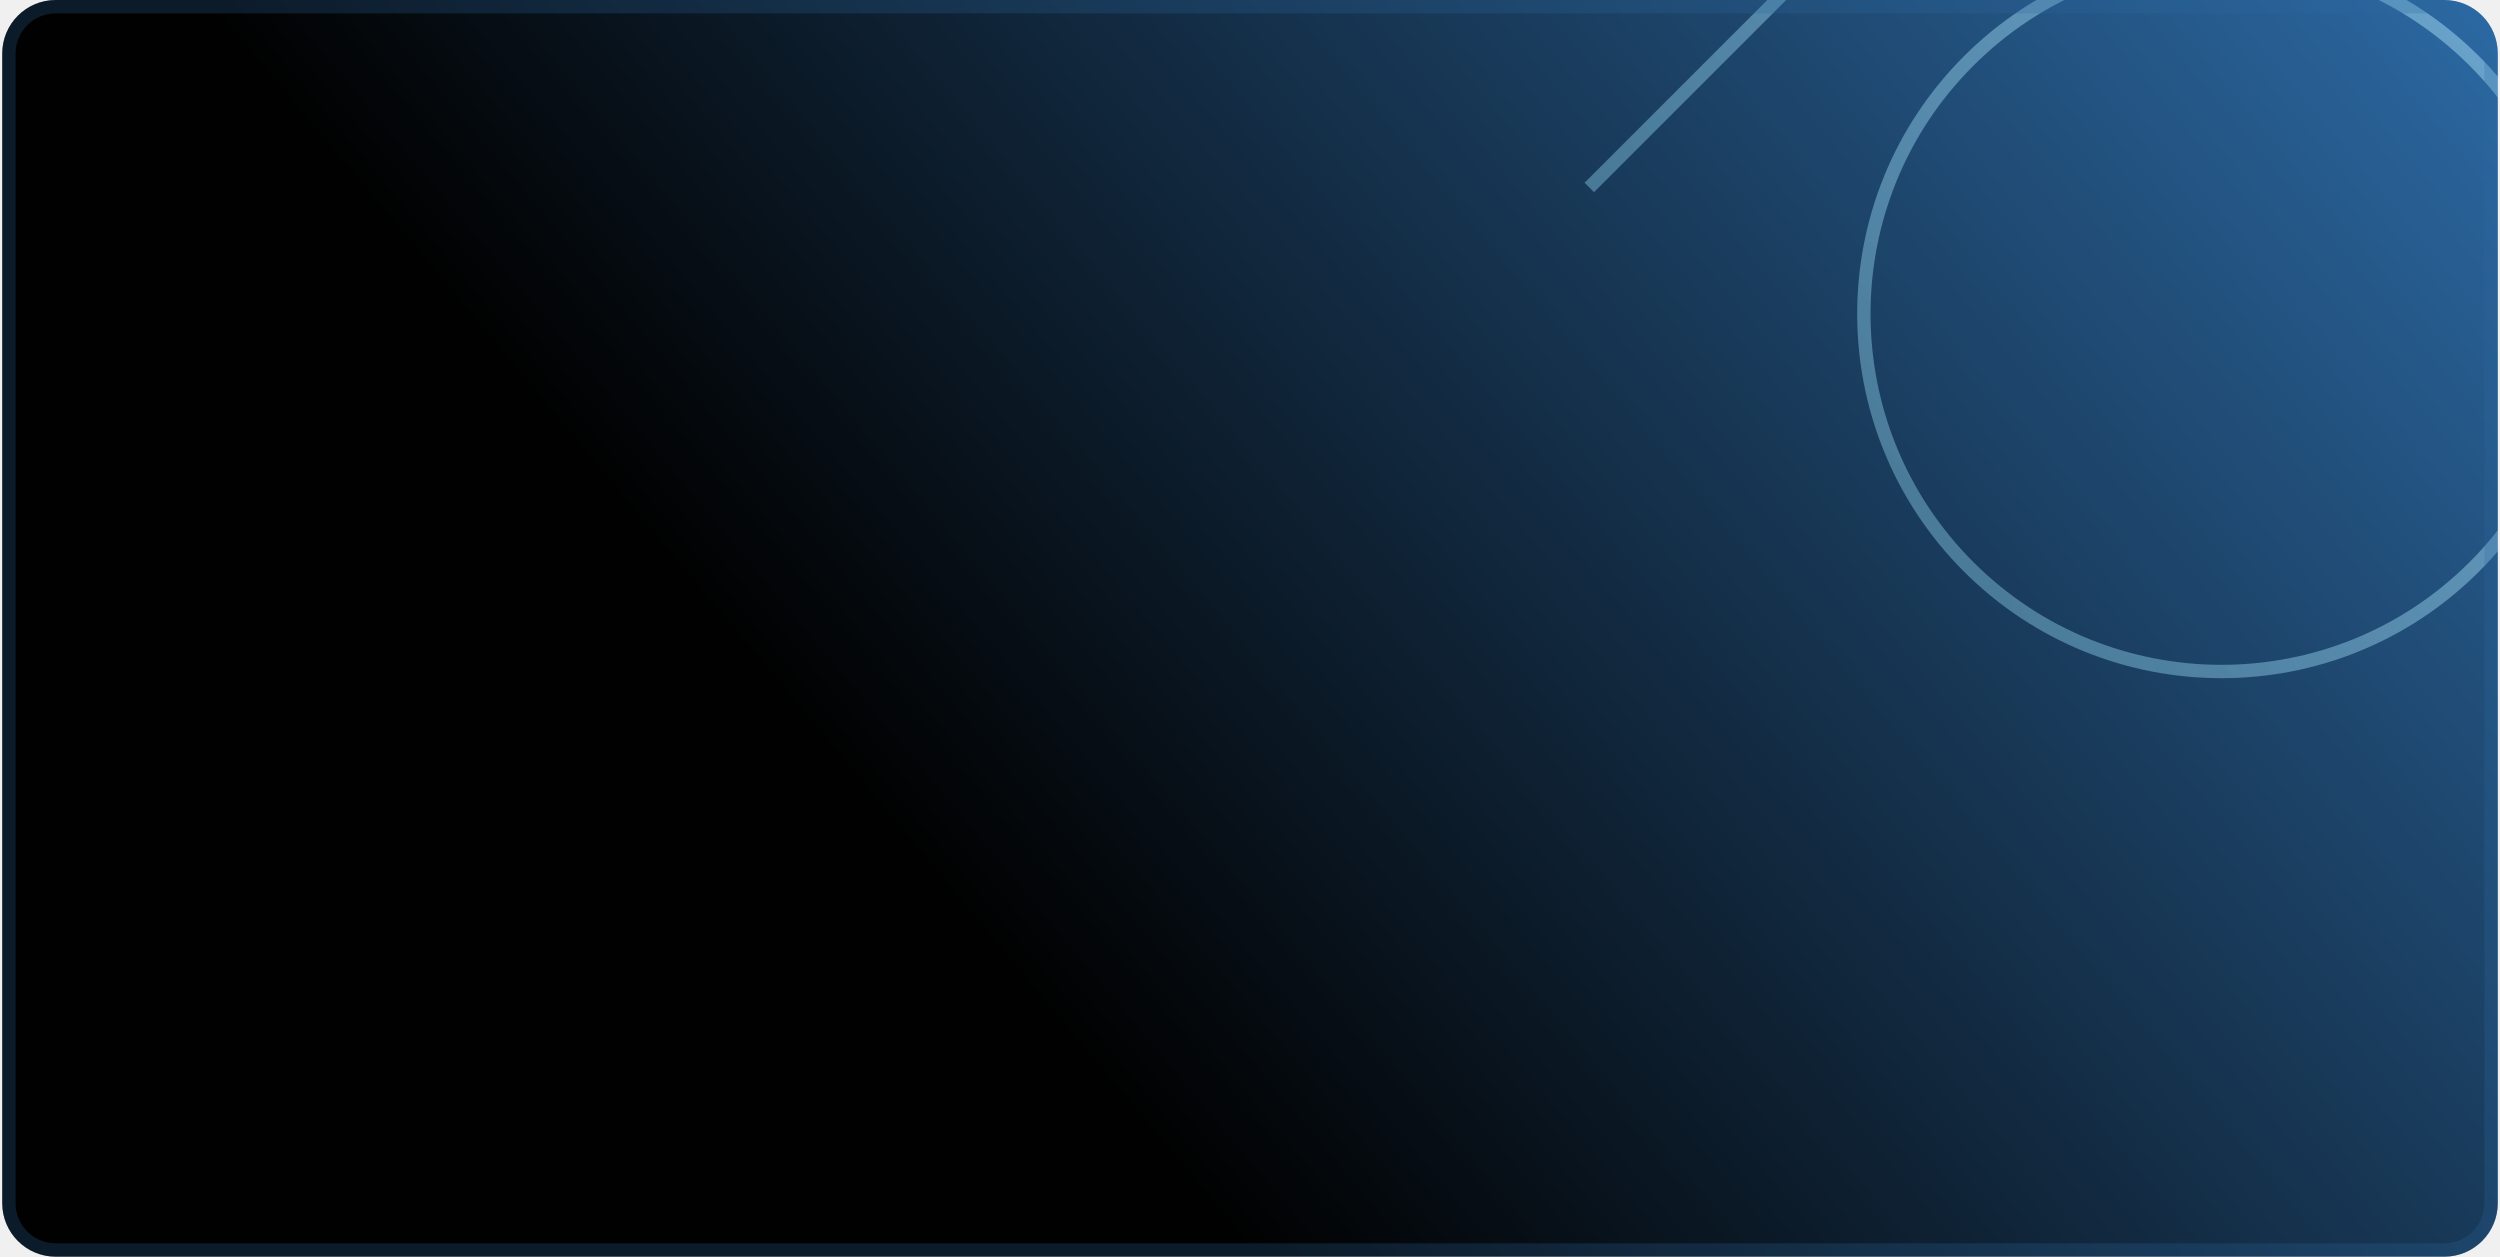
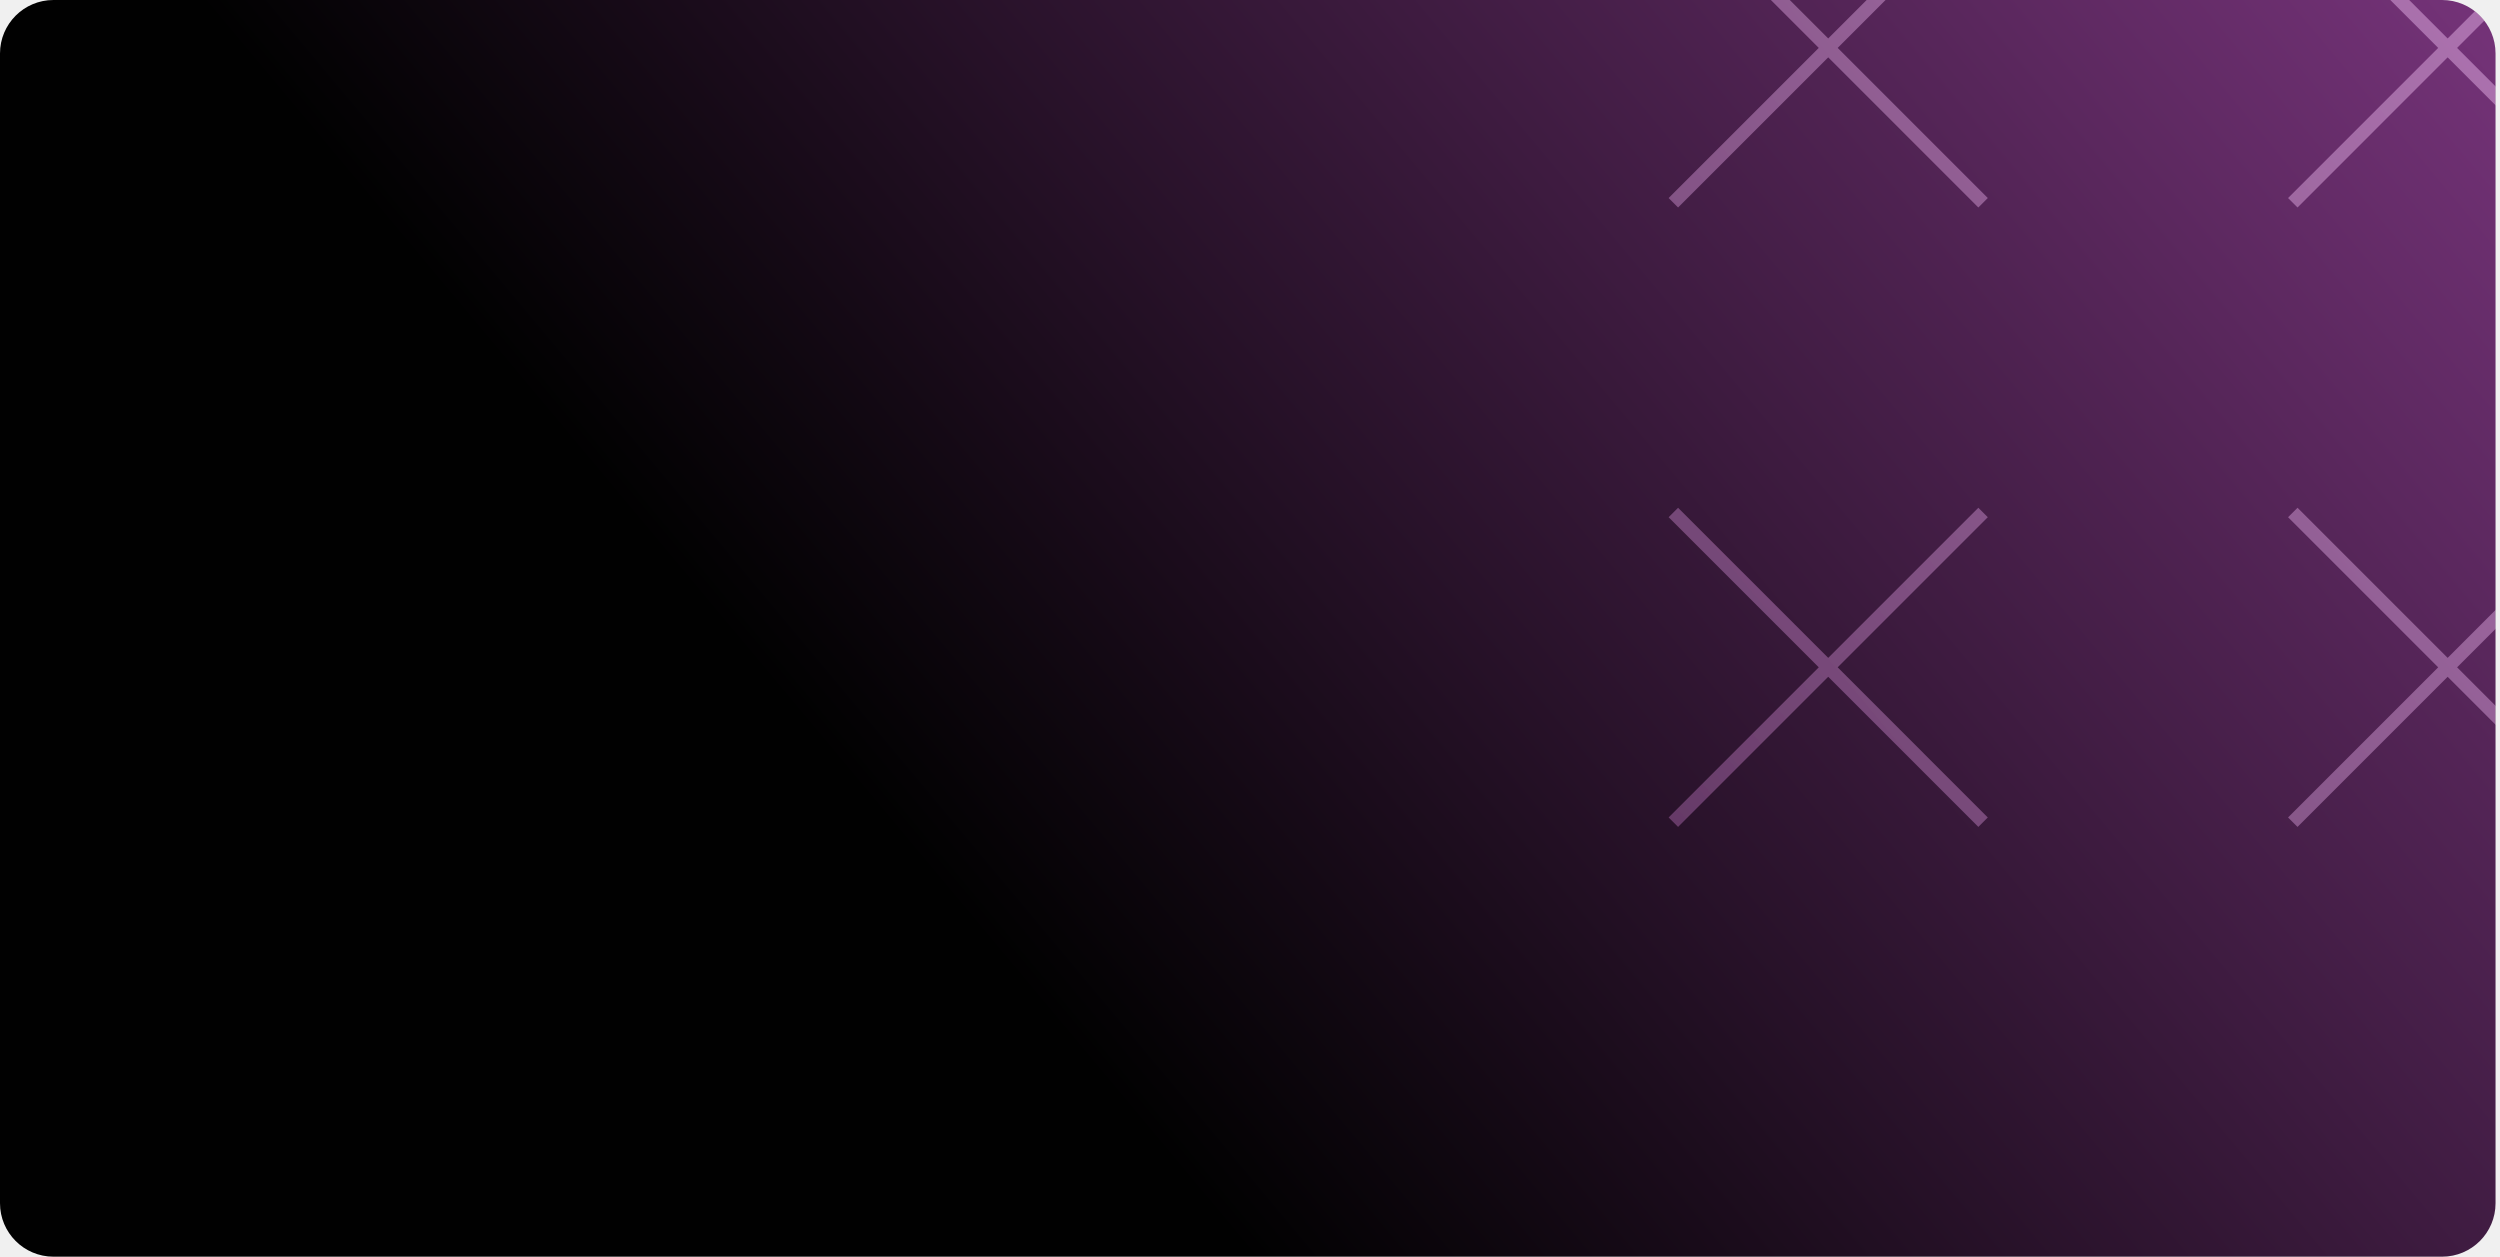
<svg xmlns="http://www.w3.org/2000/svg" width="374" height="188" viewBox="0 0 374 188" fill="none">
-   <g clip-path="url(#clip0_204_69480)">
-     <path d="M0.334 8C0.334 3.582 3.916 0 8.334 0H365.667C370.086 0 373.667 3.582 373.667 8V180C373.667 184.418 370.086 188 365.667 188H8.334C3.916 188 0.334 184.418 0.334 180V8Z" fill="url(#paint0_linear_204_69480)" />
+   <g clip-path="url(#clip0_109_45371)">
+     <path d="M0 8C0 3.582 3.582 0 8 0H365.333C369.752 0 373.333 3.582 373.333 8V180C373.333 184.418 369.752 188 365.333 188H8C3.582 188 0 184.418 0 180V8Z" fill="url(#paint0_linear_109_45371)" />
    <g style="mix-blend-mode:soft-light">
-       <path d="M237.758 28.043L313.418 -47.617M370.164 9.128C391.057 30.021 391.057 63.895 370.164 84.788C349.271 105.681 315.396 105.681 294.503 84.788C273.61 63.895 273.61 30.021 294.503 9.128C315.396 -11.765 349.27 -11.765 370.164 9.128Z" stroke="white" stroke-width="2" />
+       <path d="M250.334 -16L273.501 7.167M273.501 7.167L296.667 30.333M273.501 7.167L250.334 30.333M273.501 7.167L296.667 -16M250.334 76.667L273.501 99.833M273.501 99.833L296.667 123M273.501 99.833L250.334 123M273.501 99.833L296.667 76.667M343.001 -16L366.167 7.167M366.167 7.167L389.334 30.333M366.167 7.167L343.001 30.333M366.167 7.167L389.334 -16M343.001 76.667L366.167 99.833M366.167 99.833L389.334 123M366.167 99.833L343.001 123M366.167 99.833L389.334 76.667" stroke="white" stroke-width="2" />
    </g>
  </g>
-   <path d="M1.334 8C1.334 4.134 4.468 1 8.334 1H365.667C369.533 1 372.667 4.134 372.667 8V180C372.667 183.866 369.533 187 365.667 187H8.334C4.468 187 1.334 183.866 1.334 180V8Z" stroke="#2C69A3" stroke-opacity="0.25" stroke-width="2" />
  <defs>
-     <linearGradient id="paint0_linear_204_69480" x1="373.667" y1="-4.90198e-05" x2="171.306" y2="169.233" gradientUnits="userSpaceOnUse">
-       <stop stop-color="#2C69A3" />
+     <linearGradient id="paint0_linear_109_45371" x1="373.333" y1="-4.90198e-05" x2="170.972" y2="169.233" gradientUnits="userSpaceOnUse">
+       <stop stop-color="#753379" />
      <stop offset="1" stop-color="#010101" />
    </linearGradient>
-     <clipPath id="clip0_204_69480">
-       <path d="M0.334 8C0.334 3.582 3.916 0 8.334 0H365.667C370.086 0 373.667 3.582 373.667 8V180C373.667 184.418 370.086 188 365.667 188H8.334C3.916 188 0.334 184.418 0.334 180V8Z" fill="white" />
+     <clipPath id="clip0_109_45371">
+       <path d="M0 8C0 3.582 3.582 0 8 0H365.333C369.752 0 373.333 3.582 373.333 8V180C373.333 184.418 369.752 188 365.333 188H8C3.582 188 0 184.418 0 180V8Z" fill="white" />
    </clipPath>
  </defs>
</svg>
